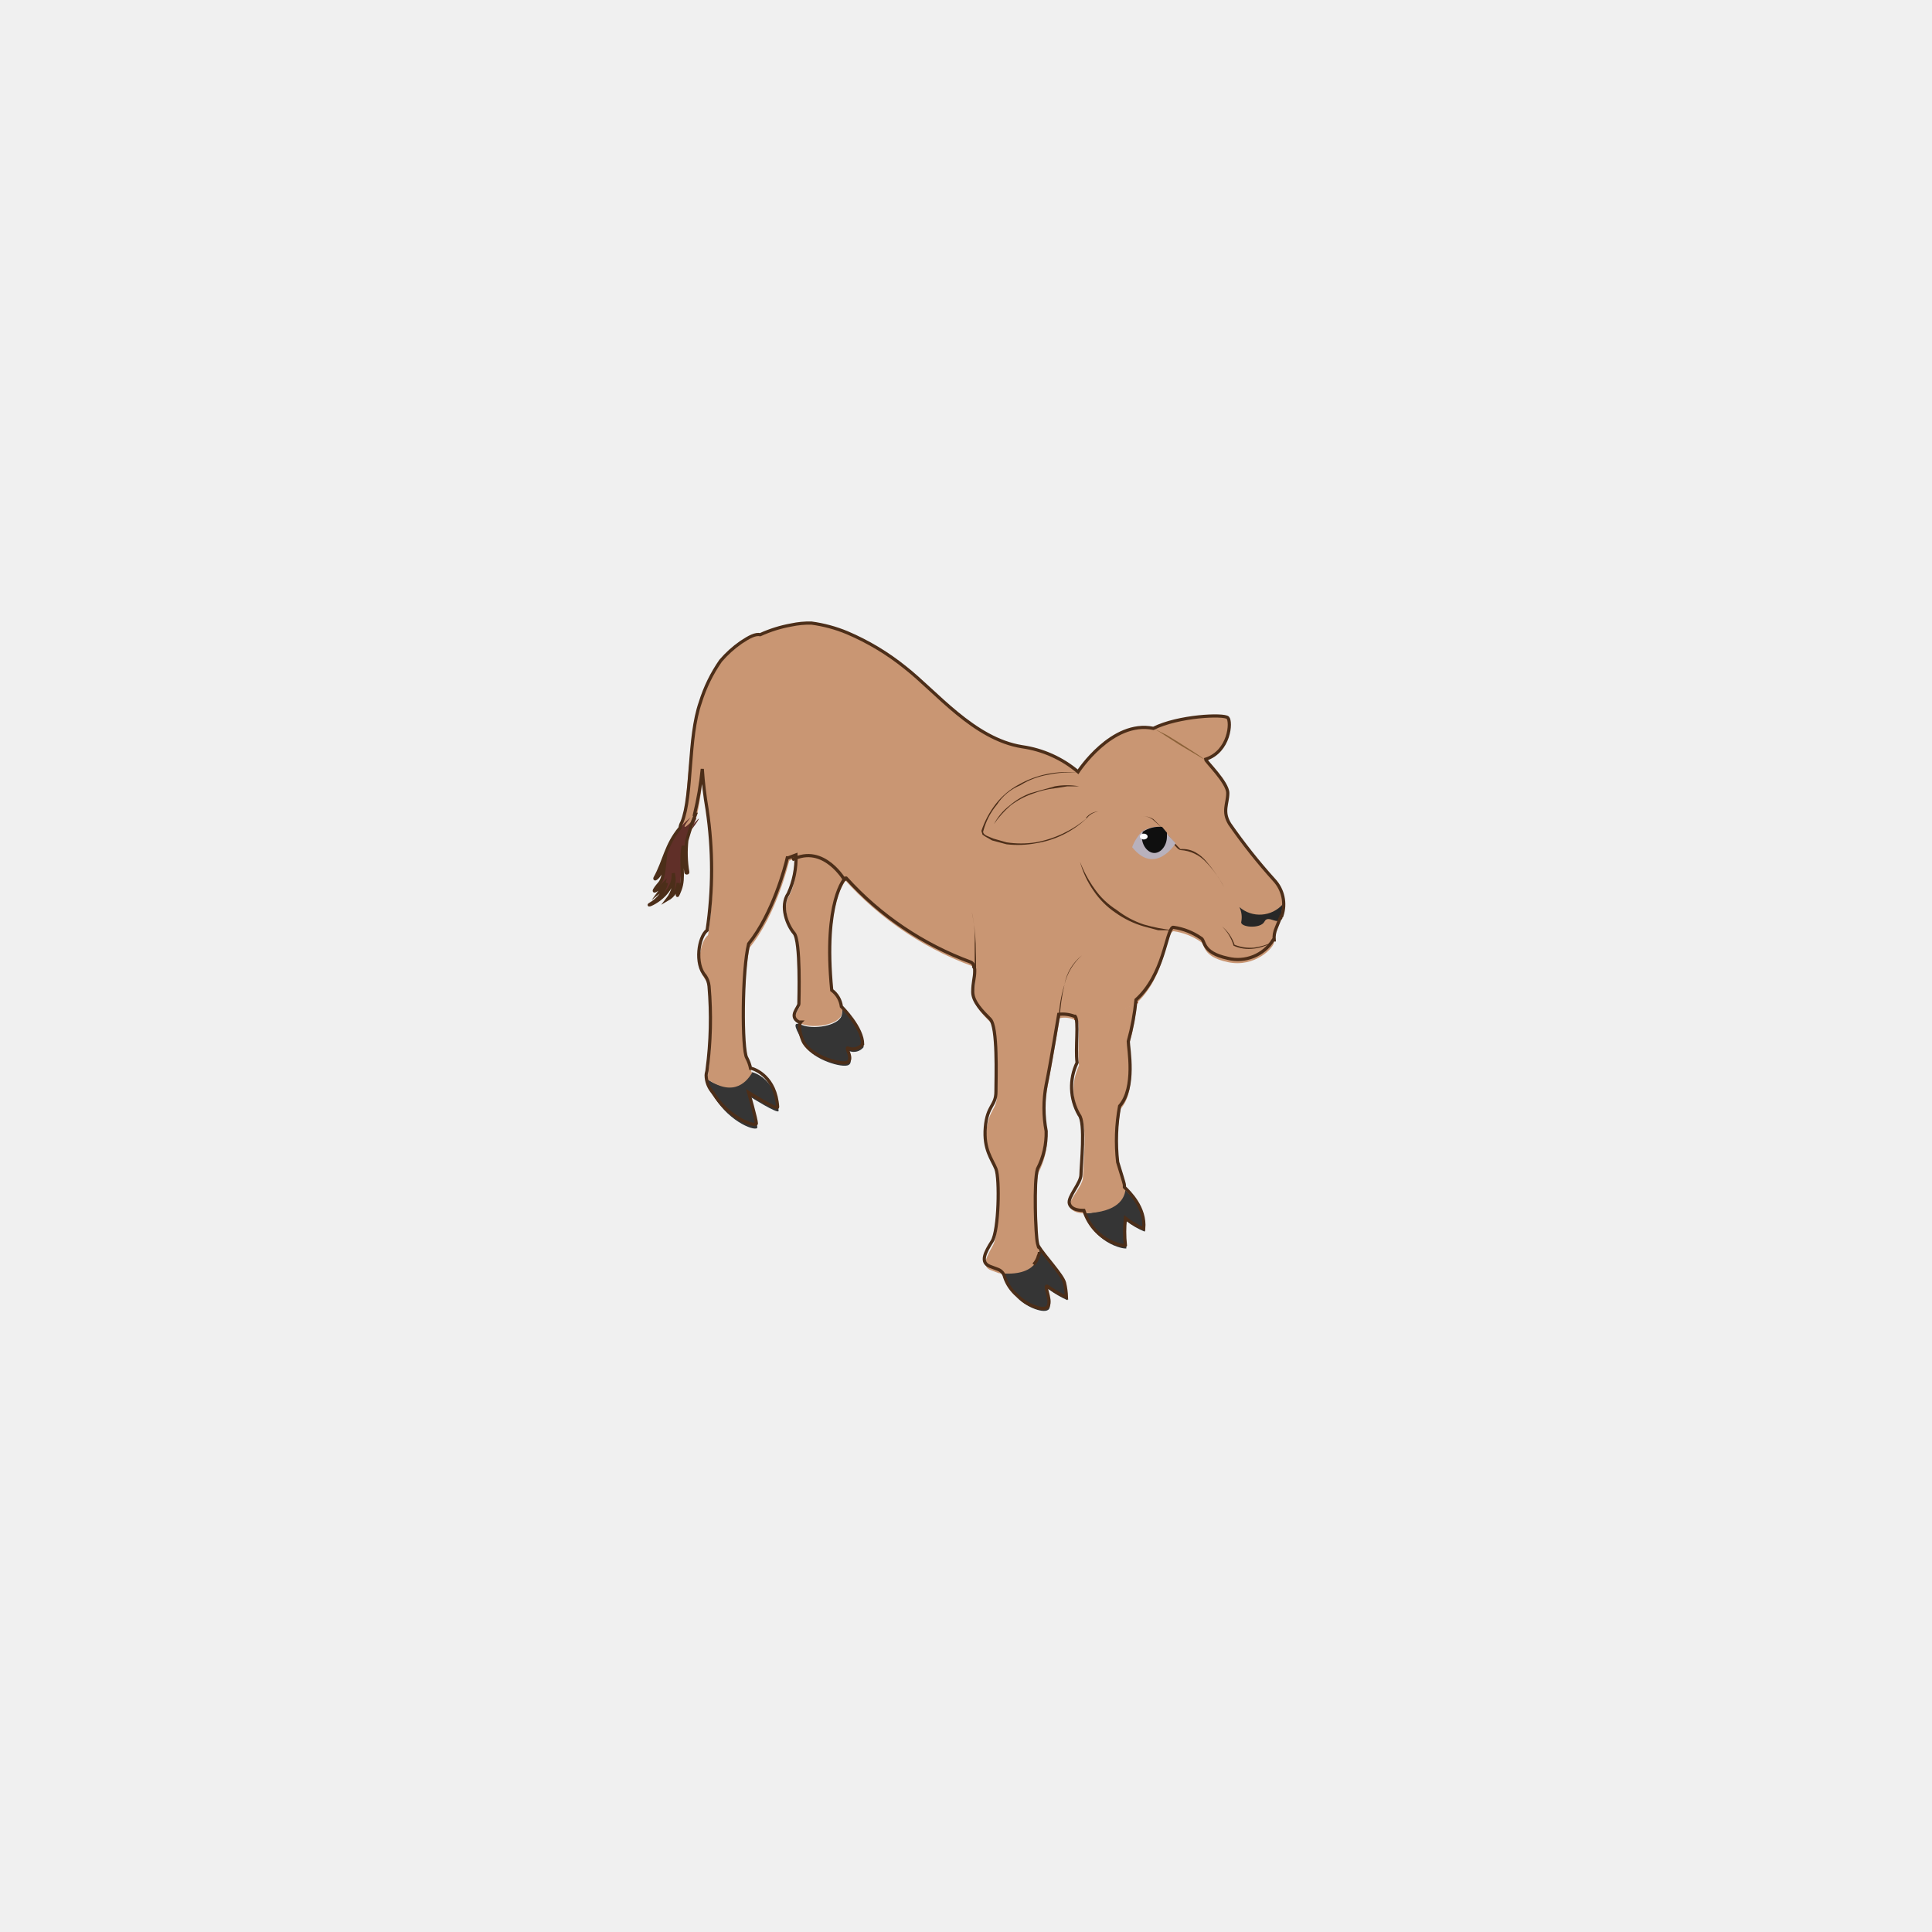
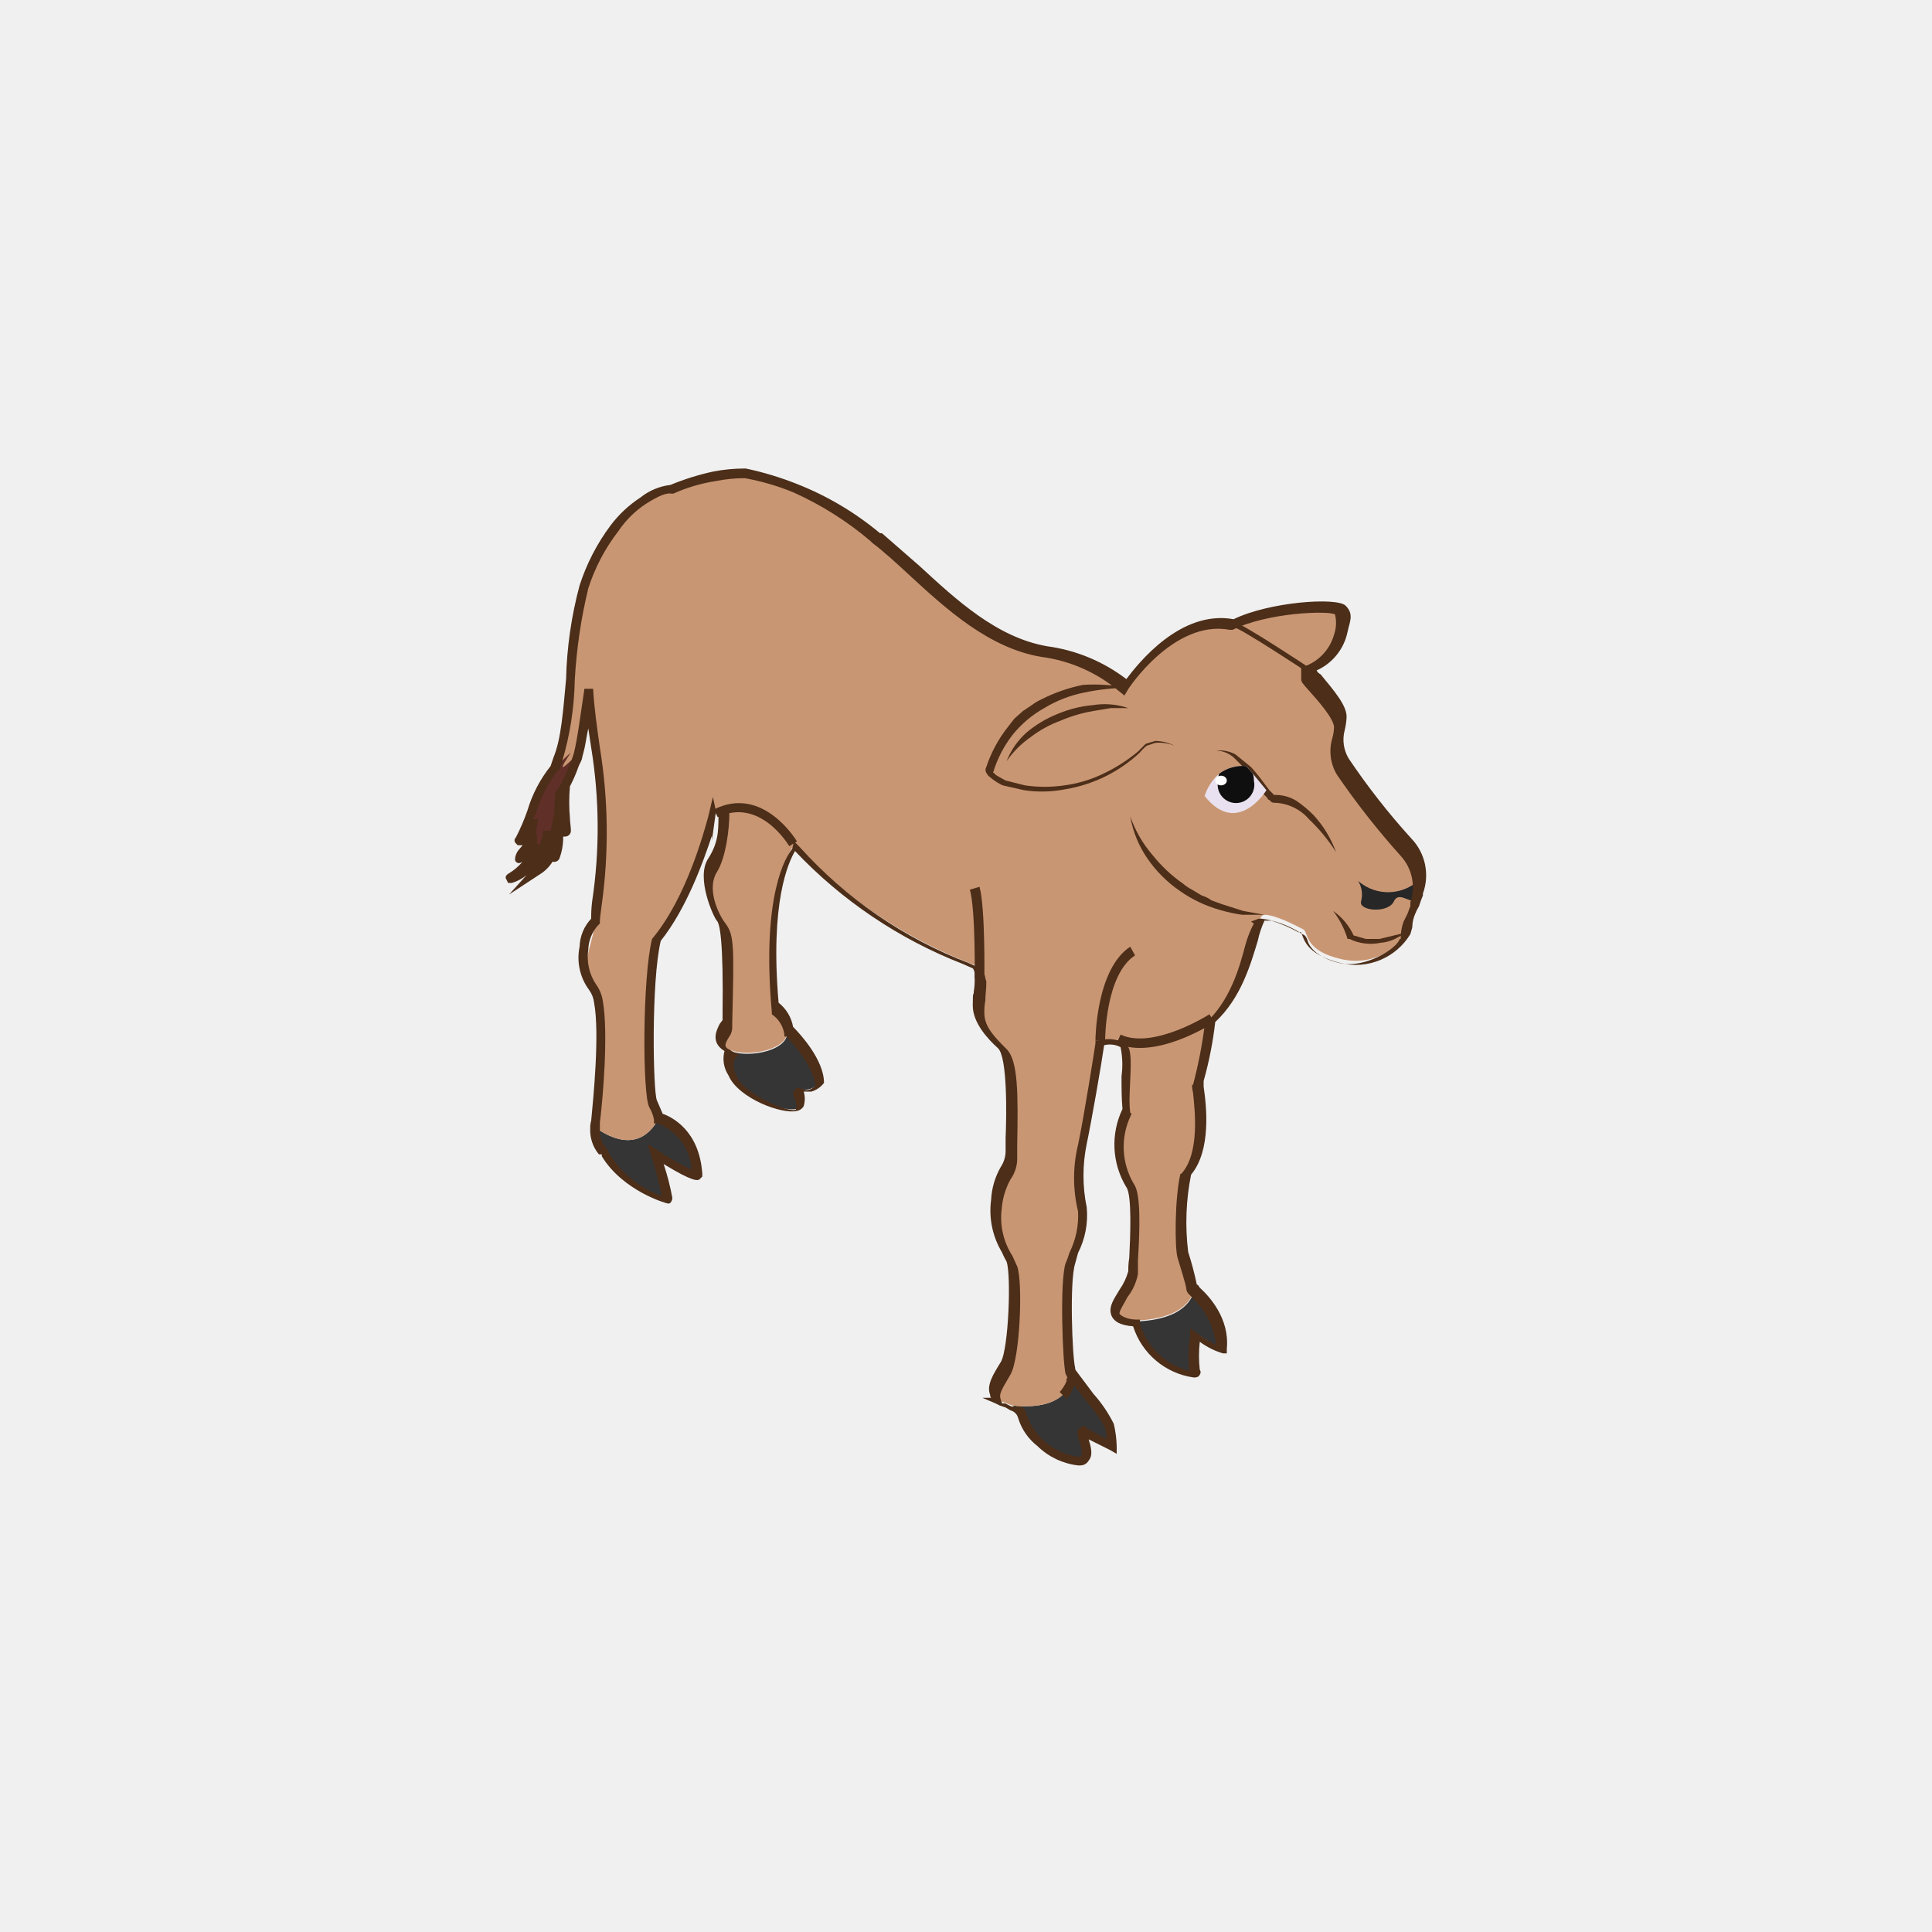
<svg xmlns="http://www.w3.org/2000/svg" viewBox="0 0 200 200">
  <defs>
-     <style>.cls-1{fill:#c99673;}.cls-2{fill:#353535;}.cls-11,.cls-13,.cls-3,.cls-5{fill:none;stroke-miterlimit:10;}.cls-11,.cls-3{stroke:#a52f00;}.cls-3{stroke-width:0.13px;}.cls-4{fill:#602f28;}.cls-5{stroke:#000;stroke-width:0.09px;}.cls-6{fill:#8c6239;}.cls-7{fill:#4c2e19;}.cls-8{fill:#b8b1bc;}.cls-9{fill:#0f0f0f;}.cls-10{fill:#fff;}.cls-11{stroke-width:0.13px;}.cls-12{fill:#272727;}.cls-13{stroke:#4c2e19;stroke-width:0.33px;}</style>
+     <style>.cls-1{fill:#c99673;}.cls-2{fill:#353535;}.cls-11,.cls-13,.cls-3,.cls-5,.cls-6{fill:none;stroke-miterlimit:10;}.cls-11,.cls-3{stroke:#a52f00;}.cls-3{stroke-width:0.13px;}.cls-4{fill:#602f28;}.cls-5{stroke:#000;stroke-width:0.09px;}.cls-13,.cls-6{stroke:#4c2e19;}.cls-6{stroke-width:0.5px;}.cls-7{fill:#4c2e19;}.cls-8{fill:#e9e1ef;}.cls-9{fill:#0f0f0f;}.cls-10{fill:#fff;}.cls-11{stroke-width:0.13px;}.cls-12{fill:#272727;}.cls-13{stroke-width:0.33px;}</style>
  </defs>
  <g id="Cow_02">
-     <path class="cls-1" d="M82.8,104.1c0,.4-1.1,1.3,0,1.9H83c1.2.5,3.7.1,4.1-.9a2,2,0,0,0,.1-.7,2.5,2.5,0,0,0-1-1.7c-.9-9.3,1.4-11.6,1.4-11.6a2.4,2.4,0,0,0-1.5-2.7H82.5s0,3-.8,4.3,0,3.2.6,4.1S82.8,103.7,82.8,104.1Z" />
-     <path class="cls-2" d="M83.2,108c.6,1.5,3.6,2.5,4.5,2.3s-.2-1.7.2-1.5a1.3,1.3,0,0,0,1.5-.4c0-1.7-2.1-3.8-2.2-3.9a2,2,0,0,1-.1.7c-.4,1-2.9,1.4-4.1.9S82.5,106.7,83.2,108Z" />
-     <path class="cls-3" d="M87.2,104.5h0" />
-     <path class="cls-1" d="M74.2,72.7C73,74.6,72.9,82.1,72,84.9a18.3,18.3,0,0,1-2.7,5l.4-.9s-.3-.2,0-.9.3-1.5.9-3,.6-8.7,1.9-12.4a15.6,15.6,0,0,1,2.1-4.3,11.2,11.2,0,0,1,2.1-1.9c3.4-2.4,3.9.9,1.4,2.2s-2.4,1.7-3.9,4" />
-     <path class="cls-4" d="M71.5,84.6c-2.7,2.3-2.5,4.1-3.7,6.3-.1.3.6-.2,1-1.4-.2,1.9-.9,2.4-.9,2.4s.2.2.8-.4a2.7,2.7,0,0,1-.4.8,2.4,2.4,0,0,0,.7-.9,3.6,3.6,0,0,1-1.7,2.2c-.7.4,2.5-.7,2.4-3.2a3.2,3.2,0,0,1-.6,2.7,2.2,2.2,0,0,0,1.1-1.7v.7c0,.1.1.1.2,0s0-2.8.4-4.5a24.5,24.5,0,0,0,.2,2.7c0,.1.2.1.2,0s-.5-3.7.7-5.1-.4.9-.3.6a11.7,11.7,0,0,1,.5-1.1c-.1-.1-1,.9-1.2.9s.6-1,.6-1" />
-     <path class="cls-2" d="M112.3,125.6c1.1,3.4,4.5,3.8,4.3,3.6a13.1,13.1,0,0,1,0-2.8,7.9,7.9,0,0,0,1.9,1.1c.2-2.2-1.5-3.8-2-4.3S115.8,125.5,112.3,125.6Z" />
-     <path class="cls-1" d="M110.8,124.9c.2.7,1.2.7,1.5.7h0c3.5-.1,4.1-1.6,4.2-2.4V123c0-.2-.5-1.7-.7-2.4a19.7,19.7,0,0,1,.2-5.8c1.7-1.9.9-6,.9-6.7a25.3,25.3,0,0,0,.8-4.3c-.6.3-3.9,1.9-6.3,1.7h.1c.4.5,0,3.3.2,4.8a5.8,5.8,0,0,0,.2,5.4c.7.8.2,5.3.2,6.2S110.5,124.3,110.8,124.9Z" />
-     <path class="cls-2" d="M73.2,111.7a2.7,2.7,0,0,0,.7,1.8c1.7,2.8,4.5,3.7,4.5,3.2s-.8-3.2-.8-3.2,3,1.9,3,1.5c-.2-3.1-2.3-3.9-2.7-4S76.1,113.7,73.2,111.7Z" />
-     <path class="cls-2" d="M103.4,131.7a1.1,1.1,0,0,1,.7.8,4.2,4.2,0,0,0,1.3,1.9c.8.9,2.8,1.7,3.2,1.1s-.6-2.4,0-2a11.4,11.4,0,0,0,1.9,1.1,7.7,7.7,0,0,0-.2-1.5c-.2-.8-2.1-2.8-2.7-3.8C107.6,129.9,107.4,132.1,103.4,131.7Z" />
-     <path class="cls-1" d="M73.5,102.5a39.6,39.6,0,0,1-.2,8.6c0,.2-.1.4-.1.6,2.9,2,4.2.1,4.7-.7h-.1a4.1,4.1,0,0,0-.4-1.1c-.5-.8-.5-9,.2-11.8,2.8-3.4,4.1-9,4.1-9a4.3,4.3,0,0,1,4.9,1,33.2,33.2,0,0,0,14,9.9.5.5,0,0,1,.3.5,11.7,11.7,0,0,1-.1,2.6c0,1,.9,1.9,1.8,2.8s.6,6,.6,7.5-.8,1.3-1.1,3.7.7,3.2,1.1,4.3.2,6.4-.4,7.5-1.3,2.2-.2,2.6l.8.3c4,.4,4.2-1.8,4.2-2.4h0c0-.1-.1-.2-.1-.3s-.4-6.4,0-7.7a8,8,0,0,0,.9-3.9,12.8,12.8,0,0,1,0-4.8c.4-1.9,1.3-7.3,1.3-7.3a2.5,2.5,0,0,1,1.6.2c2.4.2,5.7-1.4,6.3-1.7,3.1-2.8,3.1-7.5,3.9-7.5a6.6,6.6,0,0,1,2.8,1.1c.5.2,0,1.5,2.8,2.1s4.8-1.5,4.8-2.1a2.5,2.5,0,0,1,.2-1.2l.4-1,.2-.4a3.7,3.7,0,0,0-.8-3.7,58.3,58.3,0,0,1-4.6-5.8c-.8-1.3-.2-2.2-.2-3.2s-2.3-3.3-2.3-3.5c2.5-.8,2.8-3.9,2.3-4.3s-5.1-.2-7.7,1.1c-4.3-.9-7.8,4.5-7.8,4.5a11.5,11.5,0,0,0-5.8-2.6c-5-.8-8.9-5.7-12.1-8.2a25.4,25.4,0,0,0-6-3.6,14.8,14.8,0,0,0-3.7-1,9,9,0,0,0-2.1.2,12.7,12.7,0,0,0-5.8,2.5c-4.4,3.5-3.5,12.5-2.8,17a42.3,42.3,0,0,1,0,12.5c-.9.7-1.3,3.5-.2,4.7A2.3,2.3,0,0,1,73.5,102.5Z" />
-     <path class="cls-5" d="M84,64.3h0" />
-     <path class="cls-6" d="M124.8,78.7l-2.7-1.6-1.4-.9a14.8,14.8,0,0,0-1.3-.8l1.4.7,1.3.8C123,77.5,123.9,78,124.8,78.7Z" />
-     <path class="cls-7" d="M111.6,80a10.8,10.8,0,0,0-3.1.2,7.9,7.9,0,0,0-2.9,1.1,5.2,5.2,0,0,0-2.4,2,7,7,0,0,0-1.4,2.7h0c-.1.2.1.4.3.5l.7.3,1.4.4a10.1,10.1,0,0,0,3,0,11.3,11.3,0,0,0,5.3-2.5h-.1a1.7,1.7,0,0,1,1.3-.7l1.4.3-1.4-.3a1.9,1.9,0,0,0-1.2.7h0a9.8,9.8,0,0,1-5.3,2.6,10.1,10.1,0,0,1-3,.1l-1.5-.4-.7-.4-.3-.2c0-.1-.1-.3-.1-.4h0a9.4,9.4,0,0,1,1.5-2.8,7.6,7.6,0,0,1,2.4-2A10,10,0,0,1,111.6,80Z" />
-     <path class="cls-7" d="M111.8,89.2a12.5,12.5,0,0,0,1.5,2.8,8,8,0,0,0,2.3,2.2,9.4,9.4,0,0,0,2.8,1.5,17,17,0,0,0,3.1.6h-1.6l-1.5-.4a9.7,9.7,0,0,1-2.9-1.4,8.4,8.4,0,0,1-2.3-2.3A9.7,9.7,0,0,1,111.8,89.2Z" />
-     <path class="cls-7" d="M126.7,91.8a11.4,11.4,0,0,0-1.8-2.5,3.9,3.9,0,0,0-2.7-1.3h0c-.3-.1-.4-.3-.6-.5l-.4-.6a7.6,7.6,0,0,0-.8-1.1l-1-.9a1.7,1.7,0,0,0-1.3-.4,2.1,2.1,0,0,1,1.3.3l1,1,.9,1.1a9,9,0,0,0,.9,1h0a2.7,2.7,0,0,1,1.5.3,4,4,0,0,1,1.2,1A15.1,15.1,0,0,1,126.7,91.8Z" />
-     <path class="cls-8" d="M117.2,87.7c2.4,3,4.5-.4,4.5-.4l-1-1.1-.5-.6a3.1,3.1,0,0,0-2,.5A4.6,4.6,0,0,0,117.2,87.7Z" />
-     <path class="cls-9" d="M118.2,86.6c0,.9.6,1.7,1.3,1.7s1.3-.8,1.3-1.7v-.4l-.5-.6a3.1,3.1,0,0,0-2,.5Z" />
-     <ellipse class="cls-10" cx="118.4" cy="86.6" rx="0.4" ry="0.3" />
-     <path class="cls-7" d="M111.7,81.4h-1.2l-1.3.2a9.4,9.4,0,0,0-2.4.6,7.8,7.8,0,0,0-2.2,1.2,10.1,10.1,0,0,0-1.7,1.9,5.8,5.8,0,0,1,1.6-1.9,7.1,7.1,0,0,1,2.2-1.3l2.5-.7A7,7,0,0,1,111.7,81.4Z" />
-     <path class="cls-11" d="M111.2,105.5h.1" />
-     <path class="cls-11" d="M117.6,103.8h.2" />
-     <path class="cls-1" d="M81.6,89.1s1.4-6.8-1.9-10.2" />
-     <path class="cls-7" d="M131.8,97.5a4.8,4.8,0,0,1-2,.7,3.9,3.9,0,0,1-2.1-.3h0a4.5,4.5,0,0,0-1.2-2,4.1,4.1,0,0,1,1.3,1.9h0a4.4,4.4,0,0,0,2,.3A6.6,6.6,0,0,0,131.8,97.5Z" />
-     <path class="cls-7" d="M109.6,105.4a13.5,13.5,0,0,1,.6-3.5,4.9,4.9,0,0,1,1.8-3,5.8,5.8,0,0,0-1.8,3,19.7,19.7,0,0,0-.5,3.5Z" />
-     <path class="cls-7" d="M100.9,100.9V97.7a12.3,12.3,0,0,0-.3-3.3,18.6,18.6,0,0,1,.4,3.3c0,1,.1,2.1,0,3.2Z" />
-     <path class="cls-12" d="M132.8,93.6a3.2,3.2,0,0,1-4.5.3,2.4,2.4,0,0,1,.2,1.5c-.2.6,2,.8,2.4,0s1.5.6,1.7-.5" />
-     <path class="cls-13" d="M67.3,93.6A3.6,3.6,0,0,0,69,91.4a2.4,2.4,0,0,1-.7.9,2.7,2.7,0,0,0,.4-.8c-.6.6-1.3,1.1-.8.4s.7-.5.9-2.4c-.4,1.2-1.1,1.7-1,1.4,1-1.8,1.1-3.4,2.6-5.2a1.4,1.4,0,0,1,.2-.6c1.1-2.8.6-8.7,1.9-12.4a15.6,15.6,0,0,1,2.1-4.3,11.2,11.2,0,0,1,2.1-1.9c.9-.6,1.5-.9,2-.8a13.4,13.4,0,0,1,3.2-1,9,9,0,0,1,2.1-.2,14.8,14.8,0,0,1,3.7,1,25.4,25.4,0,0,1,6,3.6c3.2,2.5,7.1,7.4,12.1,8.2a11.5,11.5,0,0,1,5.8,2.6s3.5-5.4,7.8-4.5c2.6-1.3,7.3-1.5,7.7-1.1s.2,3.5-2.3,4.3c0,.2,2.3,2.4,2.3,3.5s-.6,1.9.2,3.2a58.3,58.3,0,0,0,4.6,5.8,3.7,3.7,0,0,1,.8,3.7c-.1,0-.1,0-.1.1h0c0,.1,0,.2-.1.2h0l-.4,1a2.5,2.5,0,0,0-.2,1.2h-.1a4.3,4.3,0,0,1-4.7,1.9c-2.8-.6-2.3-1.9-2.8-2.1a6.6,6.6,0,0,0-2.8-1.1h-.1c-.7.4-.9,4.9-3.8,7.5a25.3,25.3,0,0,1-.8,4.3c0,.7.8,4.8-.9,6.7a19.7,19.7,0,0,0-.2,5.8c.2.7.7,2.2.7,2.4v.2c.5.5,2.2,2.1,2,4.3a7.9,7.9,0,0,1-1.9-1.1,13.1,13.1,0,0,0,0,2.8c.2.2-3.2-.2-4.3-3.6h0c-.3,0-1.3,0-1.5-.7s1.2-2.1,1.2-3,.5-5.4-.2-6.2a5.8,5.8,0,0,1-.2-5.4c-.2-1.5.2-4.3-.2-4.8h-.1a3.4,3.4,0,0,0-1.6-.2h0s-.9,5.4-1.3,7.3a12.8,12.8,0,0,0,0,4.8,8,8,0,0,1-.9,3.9c-.4,1.3-.2,6.9,0,7.7s.1.2.1.3h0c.6,1,2.5,3,2.7,3.8a7.7,7.7,0,0,1,.2,1.5,11.4,11.4,0,0,1-1.9-1.1c-.6-.4.4,1.3,0,2s-2.4-.2-3.2-1.1a4.2,4.2,0,0,1-1.3-1.9,1.1,1.1,0,0,0-.7-.8h0l-.8-.3c-1.1-.4-.5-1.5.2-2.6s.8-6.5.4-7.5-1.3-2-1.1-4.3,1.1-2.2,1.1-3.7.2-6.7-.6-7.5-1.8-1.8-1.8-2.8.2-1.5.2-2.1v-.2a.4.4,0,0,0-.1-.3.5.5,0,0,0-.3-.5,32.5,32.5,0,0,1-12.9-8.7h-.1s-2.3,2.3-1.4,11.6a2.5,2.5,0,0,1,1,1.7c.1.1,2.2,2.2,2.2,3.9a1.3,1.3,0,0,1-1.5.4c-.4-.2.7,1.3-.2,1.5s-3.9-.8-4.5-2.3-.2-1.9-.2-1.9h-.2c-1.1-.6,0-1.5,0-1.9s.2-6.5-.5-7.3-1.5-2.8-.6-4.1a8.9,8.9,0,0,0,.8-4l-.8.3h-.1c-.2.9-1.5,5.8-4,8.9-.7,2.8-.7,11-.2,11.8a4.1,4.1,0,0,1,.4,1.1h.1c.4.1,2.5.9,2.7,4,0,.4-3-1.5-3-1.5s.8,2.8.8,3.2-2.8-.4-4.5-3.2a2.7,2.7,0,0,1-.7-1.8c0-.2.1-.4.1-.6a39.6,39.6,0,0,0,.2-8.6,2.3,2.3,0,0,0-.4-1.1c-1.1-1.2-.7-4,.2-4.7a42.3,42.3,0,0,0,0-12.5,40.5,40.5,0,0,1-.5-4.2,34.7,34.7,0,0,1-.8,4.7h.1l-.2.5h0l-.2.5L71.1,87a12,12,0,0,0,.1,3.3c0,.1-.2.1-.2,0a24.6,24.6,0,0,1-.2-2.6h-.1c-.3,1.7.2,3.1-.3,4.4s-.2.1-.2,0v-.7a2.2,2.2,0,0,1-1.1,1.7,3.2,3.2,0,0,0,.6-2.7C69.8,92.9,66.6,94,67.3,93.6ZM107.5,130a.8.8,0,0,0,.1-.4.8.8,0,0,1-.1.4,2,2,0,0,1-.5.9A2,2,0,0,0,107.5,130Z" />
-     <path class="cls-13" d="M117.6,103.8h0Z" />
-     <path class="cls-13" d="M87.5,91.2S85.3,87.3,82,89" />
-     <path class="cls-13" d="M105.3,86.5h0Z" />
+     <path class="cls-1" d="M75.2,105.9c0,.6-1.5,1.8,0,2.8h.4c1.7.7,5.2.1,5.8-1.4a1.5,1.5,0,0,0,.2-.9,3.8,3.8,0,0,0-1.4-2.5C79,90.7,82.3,87.4,82.3,87.4A3.6,3.6,0,0,0,80,83.5l-5.1-.2s0,4.3-1.2,6.2,0,4.6.9,5.9S75.2,105.3,75.2,105.9Z" />
+     <path class="cls-2" d="M75.9,111.4c.9,2.2,5.2,3.7,6.5,3.4s-.4-2.4.3-2.1a1.9,1.9,0,0,0,2.1-.6c0-2.5-3-5.5-3.2-5.6a1.5,1.5,0,0,1-.2.9c-.6,1.5-4.1,2.1-5.8,1.4C75.6,108.8,74.9,109.6,75.9,111.4Z" />
+     <path class="cls-3" d="M81.6,106.5h0" />
+     <path class="cls-1" d="M63,60.8c-1.8,2.8-1.9,13.4-3.3,17.6a23.4,23.4,0,0,1-3.8,7.1l.5-1.3s-.3-.3.1-1.2.5-2.3,1.3-4.4c1.6-4.1.9-12.4,2.7-17.8a17.2,17.2,0,0,1,3.1-6.1,10.7,10.7,0,0,1,3-2.8c4.9-3.4,5.5,1.3,1.9,3.2-2,1.1-3.4,2.5-5.5,5.7" />
+     <path class="cls-4" d="M59.1,77.9c-3.8,3.3-3.6,5.9-5.3,9-.2.4.9-.3,1.4-1.9-.3,2.6-1.2,3.4-1.2,3.4s.2.2,1-.6a3.8,3.8,0,0,1-.5,1.1c.6-.5.9-.8,1-1.2A5.2,5.2,0,0,1,53,90.8c-1,.5,3.6-.9,3.6-4.5a5,5,0,0,1-.9,3.8,3.3,3.3,0,0,0,1.5-2.5,3.3,3.3,0,0,1,0,1c0,.2.2.2.2.1.8-1.9.1-4,.6-6.5,0,1.3.2,2.6.3,3.8a.1.1,0,1,0,.3,0c-.1-2.2-.7-5.3,1-7.2,0,0-.4,1.2-.4.8s.8-1.4.7-1.5-1.3,1.2-1.6,1.3.8-1.5.8-1.5" />
+     <path class="cls-2" d="M117.6,136.8c1.6,4.9,6.5,5.5,6.2,5.2s0-4,0-4,2.1,1.5,2.8,1.5c.2-3.2-2.2-5.5-2.9-6.2C123.5,134.4,122.6,136.6,117.6,136.8Z" />
+     <path class="cls-1" d="M115.4,135.8c.3.9,1.9.9,2.2.9h0c5-.2,5.9-2.4,6.1-3.5l-.2-.3a19.2,19.2,0,0,0-1-3.4,24.5,24.5,0,0,1,.4-8.3c2.4-2.8,1.2-8.7,1.2-9.6s1.2-6.2,1.2-6.2-5.7,2.7-9.1,2.3l.2.2c.6.6,0,4.6.3,6.8a8,8,0,0,0,.3,7.7c.9,1.2.3,7.7.3,9S115.1,134.9,115.4,135.8Z" />
+     <path class="cls-2" d="M61.6,116.7a4.4,4.4,0,0,0,1,2.7c2.4,4,6.5,5.3,6.5,4.6a46.3,46.3,0,0,0-1.3-4.6s4.3,2.8,4.3,2.2c-.2-4.4-3.2-5.7-3.9-5.9C67.6,117,65.7,119.6,61.6,116.7Z" />
+     <path class="cls-2" d="M104.8,145.5a2,2,0,0,1,1.1,1.1,6.2,6.2,0,0,0,1.8,2.8c1.2,1.2,4,2.5,4.6,1.5s-.9-3.4,0-2.7l2.8,1.5a10.8,10.8,0,0,0-.3-2.2c-.3-1.1-3.1-4-3.8-5.4C111,142.9,110.6,146.1,104.8,145.5Z" />
+     <path class="cls-1" d="M61.9,103.6c.7,3.3,0,10.4-.3,12.4v.7c4.1,2.9,6,.3,6.6-1h-.1a5.7,5.7,0,0,0-.6-1.6c-.6-1.2-.6-12.9.3-17,4-4.9,5.9-12.9,5.9-12.9a6.2,6.2,0,0,1,7.1,1.5,48.6,48.6,0,0,0,20.1,14.2,1,1,0,0,1,.4.7c.3,1-.1,2.5-.1,3.6s1.2,2.8,2.5,4.1.9,8.6.9,10.8-1.2,1.8-1.5,5.2.9,4.7,1.5,6.2.3,9.3-.6,10.9-1.9,3-.3,3.7l1.1.4c5.8.6,6.2-2.6,6.2-3.4h0c-.1-.2-.2-.3-.2-.4s-.6-9.3,0-11.2,1.5-3.7,1.2-5.5a17.2,17.2,0,0,1,0-6.8c.7-2.8,1.9-10.5,1.9-10.5a4.6,4.6,0,0,1,2.3.1c3.4.4,8.2-1.9,9.1-2.3,4.4-4,4.4-10.8,5.6-10.8s3.4,1.2,4,1.5,0,2.2,4,3.1,6.8-2.2,6.8-3.1a4.7,4.7,0,0,1,.4-1.6,7.7,7.7,0,0,1,.6-1.5,1.4,1.4,0,0,1,.2-.6,5.3,5.3,0,0,0-1.2-5.3,94.1,94.1,0,0,1-6.5-8.3c-1.2-1.9-.3-3.1-.3-4.6s-3.4-4.7-3.4-5c3.7-1.2,4.1-5.6,3.4-6.2s-7.4-.3-11.1,1.6c-6.2-1.3-11.1,6.5-11.1,6.5a16.1,16.1,0,0,0-8.4-3.7c-7.2-1.2-12.8-8.3-17.3-11.8a32.2,32.2,0,0,0-8.6-5.2A32.4,32.4,0,0,0,77.1,49l-3.1.3a18.5,18.5,0,0,0-8.3,3.6c-6.3,5-5.1,17.9-4.1,24.4,1.6,9.9,0,16.1,0,18s-1.8,4.9-.3,6.8A2.6,2.6,0,0,1,61.9,103.6Z" />
+     <path class="cls-5" d="M77,48.7h0" />
+     <path class="cls-6" d="M135.5,69.4s-7.1-4.7-7.7-4.7" />
+     <path class="cls-7" d="M116.7,71.2a23,23,0,0,0-4.5.5,12.9,12.9,0,0,0-4.1,1.6,11.2,11.2,0,0,0-3.3,2.8,12,12,0,0,0-2,3.9h.1c0,.1.2.2.3.3l.9.5,2,.5a14.1,14.1,0,0,0,4.1,0,13.3,13.3,0,0,0,4-1.2,16.9,16.9,0,0,0,3.6-2.3h0l.8-.8,1-.3a4.6,4.6,0,0,1,2,.5,4.4,4.4,0,0,0-2-.3l-.9.3a4.6,4.6,0,0,0-.7.7h0a14.8,14.8,0,0,1-7.7,3.8,12.4,12.4,0,0,1-4.3.1l-2.2-.5a5.3,5.3,0,0,1-1-.6l-.5-.4-.2-.3a.6.6,0,0,1,0-.6h0a13.6,13.6,0,0,1,2.2-4.1l.7-.9.9-.8.9-.6a5.3,5.3,0,0,1,1-.6,16.9,16.9,0,0,1,4.3-1.5A17.7,17.7,0,0,1,116.7,71.2Z" />
+     <path class="cls-7" d="M117,84.5a12.3,12.3,0,0,0,2.3,4,15.2,15.2,0,0,0,3.2,3,4.7,4.7,0,0,0,.9.6l1,.6a3.1,3.1,0,0,1,1,.5l1.1.4,2.2.7,2.2.4h-2.3a15.5,15.5,0,0,1-2.3-.5,13.5,13.5,0,0,1-4.2-2,12.9,12.9,0,0,1-3.3-3.3A10.9,10.9,0,0,1,117,84.5Z" />
+     <path class="cls-7" d="M138.3,88.2a18.1,18.1,0,0,0-2.8-3.4,4.9,4.9,0,0,0-3.6-1.7h-.1a.7.7,0,0,1-.4-.3.2.2,0,0,1-.2-.2l-.4-.4a3.5,3.5,0,0,1-.5-.8l-1.2-1.6-1.4-1.4a2.9,2.9,0,0,0-1.8-.7,3.4,3.4,0,0,1,2,.4l1.6,1.3a18.3,18.3,0,0,1,1.3,1.6l.6.8.3.3.2.2h-.1a4.1,4.1,0,0,1,2.4.6,11.9,11.9,0,0,1,1.8,1.5A11.4,11.4,0,0,1,138.3,88.2Z" />
+     <path class="cls-8" d="M124.7,82.4c3.4,4.3,6.4-.6,6.4-.6l-1.4-1.7-.7-.8a4.1,4.1,0,0,0-2.8.8A5.2,5.2,0,0,0,124.7,82.4Z" />
+     <path class="cls-9" d="M126.1,80.8a1.9,1.9,0,1,0,3.7,0,2,2,0,0,0-.1-.7l-.7-.8a4.1,4.1,0,0,0-2.8.8A1.7,1.7,0,0,0,126.1,80.8Z" />
+     <ellipse class="cls-10" cx="126.4" cy="80.8" rx="0.6" ry="0.5" />
+     <path class="cls-7" d="M116.8,73.3H115l-1.8.3a14.6,14.6,0,0,0-3.4,1,11.7,11.7,0,0,0-3.1,1.7,9.9,9.9,0,0,0-2.5,2.5,7.8,7.8,0,0,1,2.1-3,11.8,11.8,0,0,1,3.2-1.9,11.9,11.9,0,0,1,3.6-.9A7.6,7.6,0,0,1,116.8,73.3Z" />
+     <path class="cls-11" d="M116.1,107.8h.1" />
+     <path class="cls-11" d="M125.3,105.5h.2" />
+     <path class="cls-1" d="M73.6,84.4s1.9-9.8-2.7-14.7" />
+     <path class="cls-7" d="M145.7,96.5l-1.3.7a4.2,4.2,0,0,1-1.5.4,5,5,0,0,1-3.2-.4h-.2a8.9,8.9,0,0,0-1.5-2.9,6.2,6.2,0,0,1,2.2,2.7l-.2-.2,1.4.4h1.4Z" />
+     <path class="cls-7" d="M114.4,107.7h-1c0-.3.1-7.4,3.6-9.7l.5.9C114.4,100.9,114.4,107.7,114.4,107.7Z" />
+     <path class="cls-7" d="M125.2,105l.5.8c-.2.2-6.2,4-10.1,2.2l.4-.9C119.4,108.7,125.2,105,125.2,105Z" />
+     <path class="cls-7" d="M101.9,101.3h-1s.1-7.1-.5-9.2l1-.3C102,94,101.9,101,101.9,101.3Z" />
+     <path class="cls-12" d="M147.1,90.9a4.7,4.7,0,0,1-6.5.3,2.7,2.7,0,0,1,.3,2.1c-.3,1,2.8,1.3,3.4,0s2.2.9,2.5-.6" />
+     <path class="cls-7" d="M111.6,151.7a7.2,7.2,0,0,1-4.2-2,5.8,5.8,0,0,1-2-2.9,1.1,1.1,0,0,0-.8-.8h0l-.5-.3-.6-.2-.4-.2-1.4-.6h.9a.4.4,0,0,1-.1-.3c-.4-1,.3-2.1,1.1-3.4s1.1-9,.6-10.4a9.3,9.3,0,0,1-.5-1,8.4,8.4,0,0,1-1.1-5.4,7.6,7.6,0,0,1,1-3.4,3,3,0,0,0,.5-1.8v-1.2c.1-2.3.2-8.4-.8-9.3s-2.6-2.6-2.6-4.4.1-.9.1-1.4a8.1,8.1,0,0,0,.1-1.5v-.5c-.1-.4-.2-.5-.3-.5l-.9-.4A47.8,47.8,0,0,1,82.3,88.1c-.7,1.2-2.6,5.3-1.7,15.7a4.1,4.1,0,0,1,1.5,2.5c.7.7,3.2,3.4,3.2,5.8h0a2.5,2.5,0,0,1-1.3.9h-.8a2.6,2.6,0,0,1,0,1.5,1,1,0,0,1-.7.5c-1.5.4-6.1-1.3-7.1-3.7a3.1,3.1,0,0,1-.4-2.5c-1.5-.9-.8-2.2-.5-2.8l.3-.4v-.5c.1-7.9-.3-9.5-.6-9.8s-2.2-4.4-.9-6.4,1-3.5,1.1-4.8h-.3L73.7,87v-.5c-.9,2.7-2.6,7.5-5.3,10.9-1,4.2-.8,15.6-.4,16.5l.6,1.4c.9.3,3.8,1.7,4.1,6.2v.3l-.3.3c-.2.1-.6.3-3.7-1.6a25.6,25.6,0,0,1,.9,3.5c0,.3-.2.6-.4.6s-4.7-1.3-6.9-4.9v-.2H62a3.9,3.9,0,0,1-.9-2.7,2.5,2.5,0,0,1,.1-.8c.2-2.1.9-9,.3-12.2a2.8,2.8,0,0,0-.5-1.3A5.6,5.6,0,0,1,60,98a4.4,4.4,0,0,1,1.2-2.9,12.8,12.8,0,0,1,.1-1.8,51.3,51.3,0,0,0-.1-15.9l-.3-2c-.2.9-.3,1.8-.5,2.5s-.1.6-.3,1-.2.4-.3.7a14.2,14.2,0,0,1-.8,1.8,18.2,18.2,0,0,0,0,3.3c0,.4.1.9.1,1.3a.6.6,0,0,1-.6.6h-.2a6.2,6.2,0,0,1-.4,2.3.6.6,0,0,1-.7.3,4,4,0,0,1-1.3,1.3l-3.2,2.1,1.8-2a4.4,4.4,0,0,1-1.5.8h-.4l-.2-.4c-.1-.1-.1-.4.3-.6h0a5.8,5.8,0,0,0,1.4-1.2h0c-.3.2-.5.2-.7,0s0-.8.2-1.1l.5-.6h-.5l-.2-.2a.4.4,0,0,1,0-.6,21.4,21.4,0,0,0,1.2-2.8A13.6,13.6,0,0,1,57,79.3l.3-.9c.8-1.9,1-4.9,1.3-8.1A41.2,41.2,0,0,1,60,60.6a21.3,21.3,0,0,1,3.2-6.2,12.2,12.2,0,0,1,3.1-2.9,6.1,6.1,0,0,1,3.1-1.3,25.9,25.9,0,0,1,4.5-1.4,17.3,17.3,0,0,1,3.2-.3h.1a32.4,32.4,0,0,1,5.3,1.6,31.3,31.3,0,0,1,8.6,5.1h.2l3.9,3.4c3.8,3.5,8,7.4,13.2,8.3a17.3,17.3,0,0,1,8.2,3.4c1.2-1.6,5.6-7.2,11.1-6.2,3.7-1.8,10.7-2.3,11.6-1.4s.4,1.7.2,2.7a5.6,5.6,0,0,1-3.2,4,.8.8,0,0,0,.4.4c1.4,1.7,2.7,3.2,2.7,4.4a6.8,6.8,0,0,1-.2,1.4,3.8,3.8,0,0,0,.4,2.9,71.8,71.8,0,0,0,6.5,8.3,5.5,5.5,0,0,1,1.2,5.7v.2l-.2.5-.2.6a5.9,5.9,0,0,0-.4.8,3.5,3.5,0,0,0-.3,1.4l-.2.7a6.6,6.6,0,0,1-7.2,3c-3.2-.8-3.7-2.1-4-2.9s-.1-.2-.1-.3h-.3a14.7,14.7,0,0,0-2.8-1.2h-.7a10.1,10.1,0,0,0-.7,2.1c-.7,2.3-1.7,5.9-4.4,8.4a38.5,38.5,0,0,1-1.2,6.1v.6c.3,2,.8,6.6-1.3,9.1a25,25,0,0,0-.3,8,33.7,33.7,0,0,1,.9,3.4h.1l.2.3c1,.9,3.1,3.2,2.8,6.3v.5h-.4a7.6,7.6,0,0,1-2.4-1.2,13.1,13.1,0,0,0,0,2.9.4.4,0,0,1,0,.5c-.1.3-.5.3-.6.3a7.7,7.7,0,0,1-6.3-5.3c-1.3-.1-2.1-.5-2.3-1.3s.3-1.5.9-2.5a6.2,6.2,0,0,0,.9-1.9,8.2,8.2,0,0,1,.1-1.4c.1-2,.3-6.5-.3-7.3a8.5,8.5,0,0,1-.4-8.1c-.1-1-.1-2.2-.1-3.4a8.9,8.9,0,0,0-.1-3,2.4,2.4,0,0,0-1.7-.2c-.3,2.1-1.3,7.8-1.8,10.2a16.2,16.2,0,0,0,0,6.6,8.6,8.6,0,0,1-.9,4.7l-.3,1.1c-.6,1.8-.3,9.7,0,10.8a.4.4,0,0,0,.1.3h0l1.8,2.4a13.9,13.9,0,0,1,2.1,3.1,11.3,11.3,0,0,1,.3,2.3v.8l-.7-.4-2.2-1.1c.2.7.5,1.6,0,2.2a1,1,0,0,1-.9.5Zm-5.8-6.1a1.9,1.9,0,0,1,.5.9,6.5,6.5,0,0,0,5.4,4.3h.2c.2-.3,0-1.2-.2-1.7s-.3-1,.1-1.3.5-.2.8.1l2,1.1c-.1-.4-.1-.8-.2-1.2a15.1,15.1,0,0,0-2-2.8l-1.2-1.6a3.2,3.2,0,0,1-.8,1.4l-.7-.7a4.1,4.1,0,0,0,.7-1.1c0-.2,0-.3.1-.4h0l-.2-.4c-.3-1.3-.6-9.5,0-11.4a7.6,7.6,0,0,0,.4-1.1,8.6,8.6,0,0,0,.9-4.3,14.6,14.6,0,0,1,0-6.9c.6-2.8,1.8-10.4,1.8-10.5h0v-.3h.3a4.3,4.3,0,0,1,2.7.2l.2.2c.5.5.5,1.6.4,3.7s-.1,2.5,0,3.4h.1v.2a7.5,7.5,0,0,0,.3,7.2c.7,1,.6,4.5.4,7.9v1.4a5.7,5.7,0,0,1-1.1,2.4c-.3.6-.9,1.5-.8,1.7s.8.6,1.7.6h.4v.4a7.1,7.1,0,0,0,5.1,4.9,15.2,15.2,0,0,1,.1-3.6v-.8l.7.5a8.8,8.8,0,0,0,2,1.2,8.2,8.2,0,0,0-2.6-5l-.2-.2a.9.9,0,0,1-.3-.6c0-.3-.6-2.2-.9-3.2s-.3-6.2.3-8.7h.1c1.9-2.1,1.4-6.5,1.2-8.4a3.2,3.2,0,0,1-.1-.8h.1a47.1,47.1,0,0,0,1.2-6.1h0v-.2c2.6-2.3,3.6-5.8,4.2-8.1a11,11,0,0,1,.9-2.3l-.3-.2.8-.3h.3a10.1,10.1,0,0,1,3.9,1.4l.3.2c.4.1.5.5.6.8s.7,1.6,3.3,2.2,5.9-1.5,6.2-2.5h.1a5.2,5.2,0,0,1,.3-1.8l.4-.8.3-.8v-.4a4.8,4.8,0,0,0-1-4.8,80.7,80.7,0,0,1-6.6-8.4,4.7,4.7,0,0,1-.5-3.7,5,5,0,0,0,.2-1.2c0-.9-1.7-2.8-2.5-3.7s-.9-1-.9-1.3V69h.3a4.9,4.9,0,0,0,3.1-3.3,3.7,3.7,0,0,0,.1-2.1c-.7-.4-7-.2-10.6,1.6h-.3c-5.8-1.1-10.6,6.2-10.6,6.3l-.3.5-.5-.4a15.6,15.6,0,0,0-8.1-3.6c-5.4-.9-9.8-4.9-13.7-8.5-1.3-1.2-2.6-2.4-3.8-3.3l-.2-.2A33.5,33.5,0,0,0,82.2,51a24.6,24.6,0,0,0-5.1-1.5,15.3,15.3,0,0,0-3,.3,17.1,17.1,0,0,0-4.4,1.3h-.2c-.5-.1-1.3.2-2.7,1.1A10.3,10.3,0,0,0,64,55a19.4,19.4,0,0,0-3.1,5.9,52.8,52.8,0,0,0-1.4,9.5,31.5,31.5,0,0,1-1.3,8.4l-.3.9h-.1a13.4,13.4,0,0,0-2.3,4.4l-.3.7h.5c-.1.7-.2,1.3-.3,1.7l.2-.2v1.1h.3a3.2,3.2,0,0,0,.3-1.4H57l.4-1.9a17,17,0,0,1,.1-2.2h.1l.5-.8h0a14.2,14.2,0,0,0,.8-1.8c0-.1.1-.1.1-.2l.2-.5h0l.2-.6c.4-1.6.7-4.1,1.1-6.7h.9c.1,1.9.4,4,.7,6.1a54.4,54.4,0,0,1,.2,16.2c-.1.8-.2,1.4-.2,1.8v.2l-.2.2a3.9,3.9,0,0,0-1,2.5,5.1,5.1,0,0,0,.8,3.6,3.9,3.9,0,0,1,.7,1.7c.6,3.4,0,10.2-.3,12.6v.6a2.8,2.8,0,0,0,.7,2.1.8.8,0,0,1,.2.4,10.5,10.5,0,0,0,5.5,4.5,33.4,33.4,0,0,0-1.1-4.2l-.4-1.2,1.1.7a28.7,28.7,0,0,0,3.5,2,5.5,5.5,0,0,0-3.5-4.8h-.4v-.4h0a3.9,3.9,0,0,0-.5-1.3c-.7-1.4-.7-13.4.3-17.4h0c3.6-4.3,5.4-11.2,5.8-12.6l.5-2.1.3,1.4.8-.2h.6v.6c0,1.3-.3,4.4-1.3,6s0,4.1.9,5.3.9,2.2.7,10.3v.5a1.6,1.6,0,0,1-.3.9c-.5.8-.6,1.1.1,1.4l.3.2.6.2-.4.5h0s-.5.6.3,2.1,4.9,3.4,5.9,3.2a.1.1,0,0,0,.1-.1,1.8,1.8,0,0,0-.1-1c-.2-.4-.3-.7,0-1s.3-.2.7-.1a1,1,0,0,0,.8.1,1.5,1.5,0,0,0,.6-.4c-.1-1.7-2-4.1-3-5.1h-.2v-.2a3,3,0,0,0-1.3-2.1v-.2h0c-1.1-12.2,1.5-16.2,2.1-16.9l.2-.8.6.6a45.2,45.2,0,0,0,17.5,12l1.1.5a1.7,1.7,0,0,1,.6,1c0,.2.1.3.1.4v.3c0,.5-.1,1.1-.1,1.7a5.7,5.7,0,0,0-.1,1.3c0,1.4,1.1,2.5,2.3,3.7s1.2,4.6,1.1,10v1.2a3.7,3.7,0,0,1-.7,2.3,7.5,7.5,0,0,0-.9,3,7.3,7.3,0,0,0,1.1,4.9l.5,1.1c.6,1.6.3,9.5-.7,11.2s-1.2,2-1,2.6.1.3.5.4l.6.3h1.3Z" />
+     <path class="cls-7" d="M81.7,87.6c-.1-.2-3.1-5.1-7.4-3l-.4-.8c5.1-2.6,8.6,3.3,8.6,3.3Z" />
+     <path class="cls-13" d="M107.6,80.6h0Z" />
  </g>
</svg>
